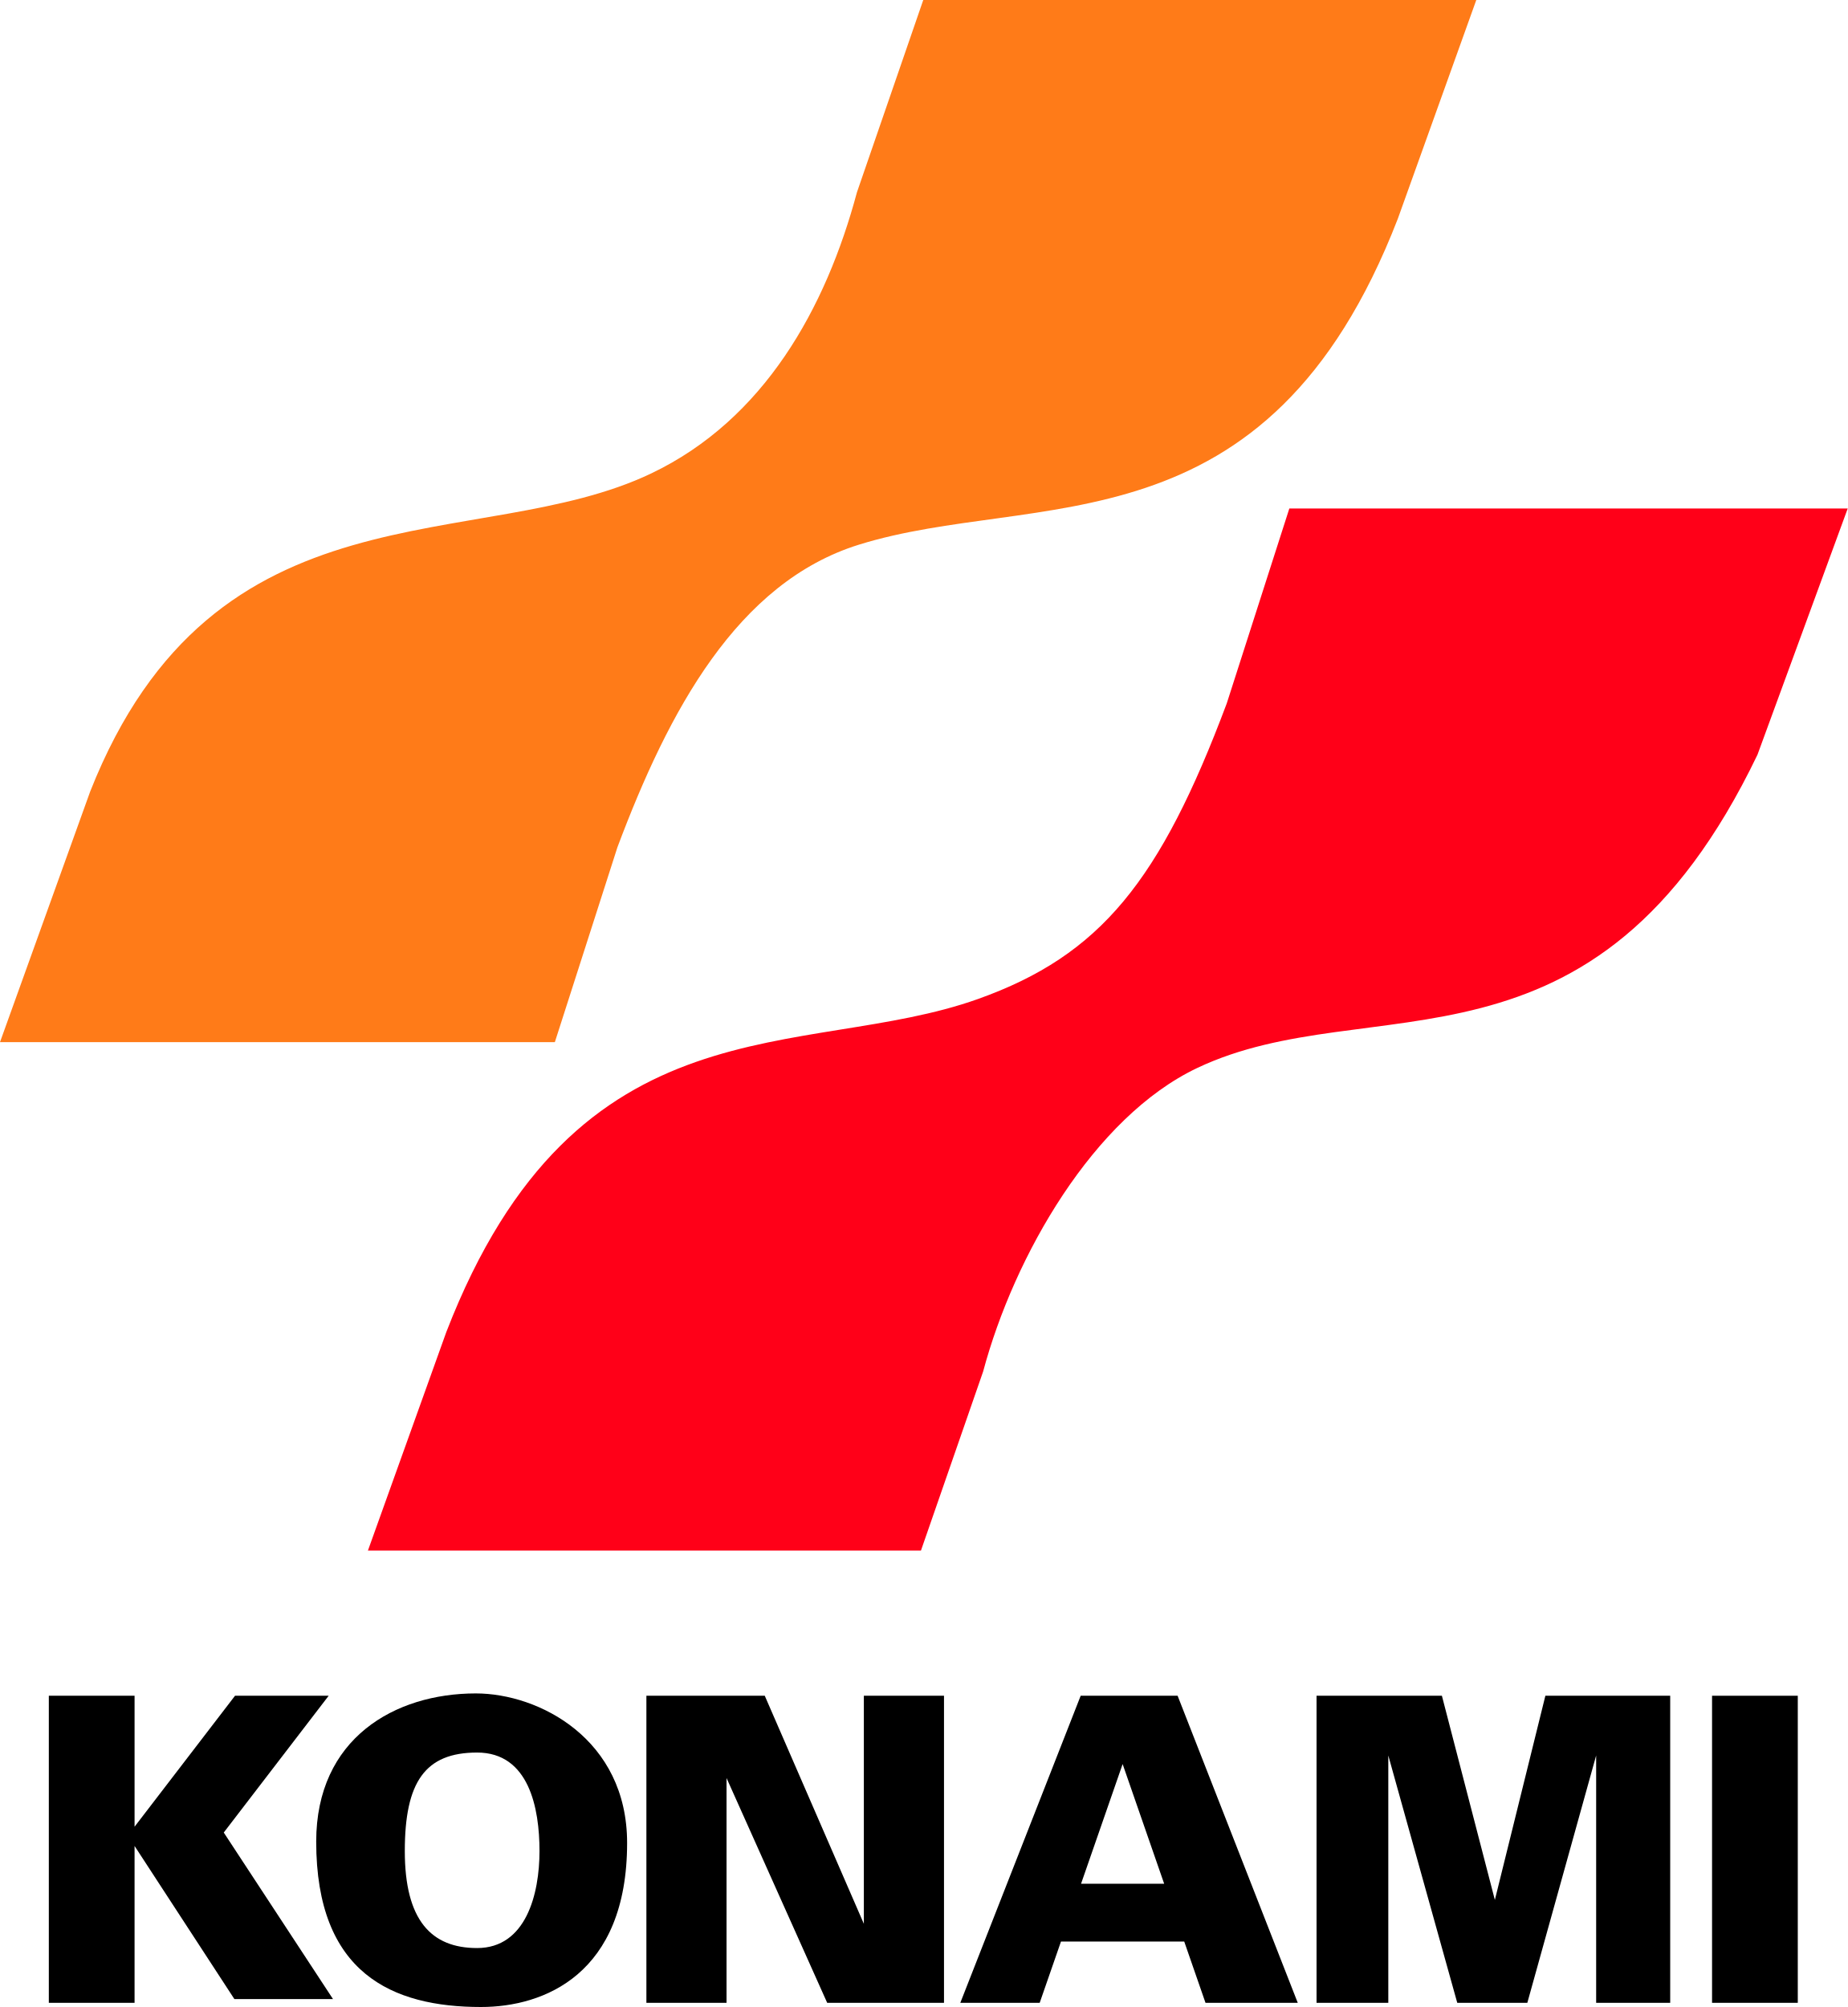
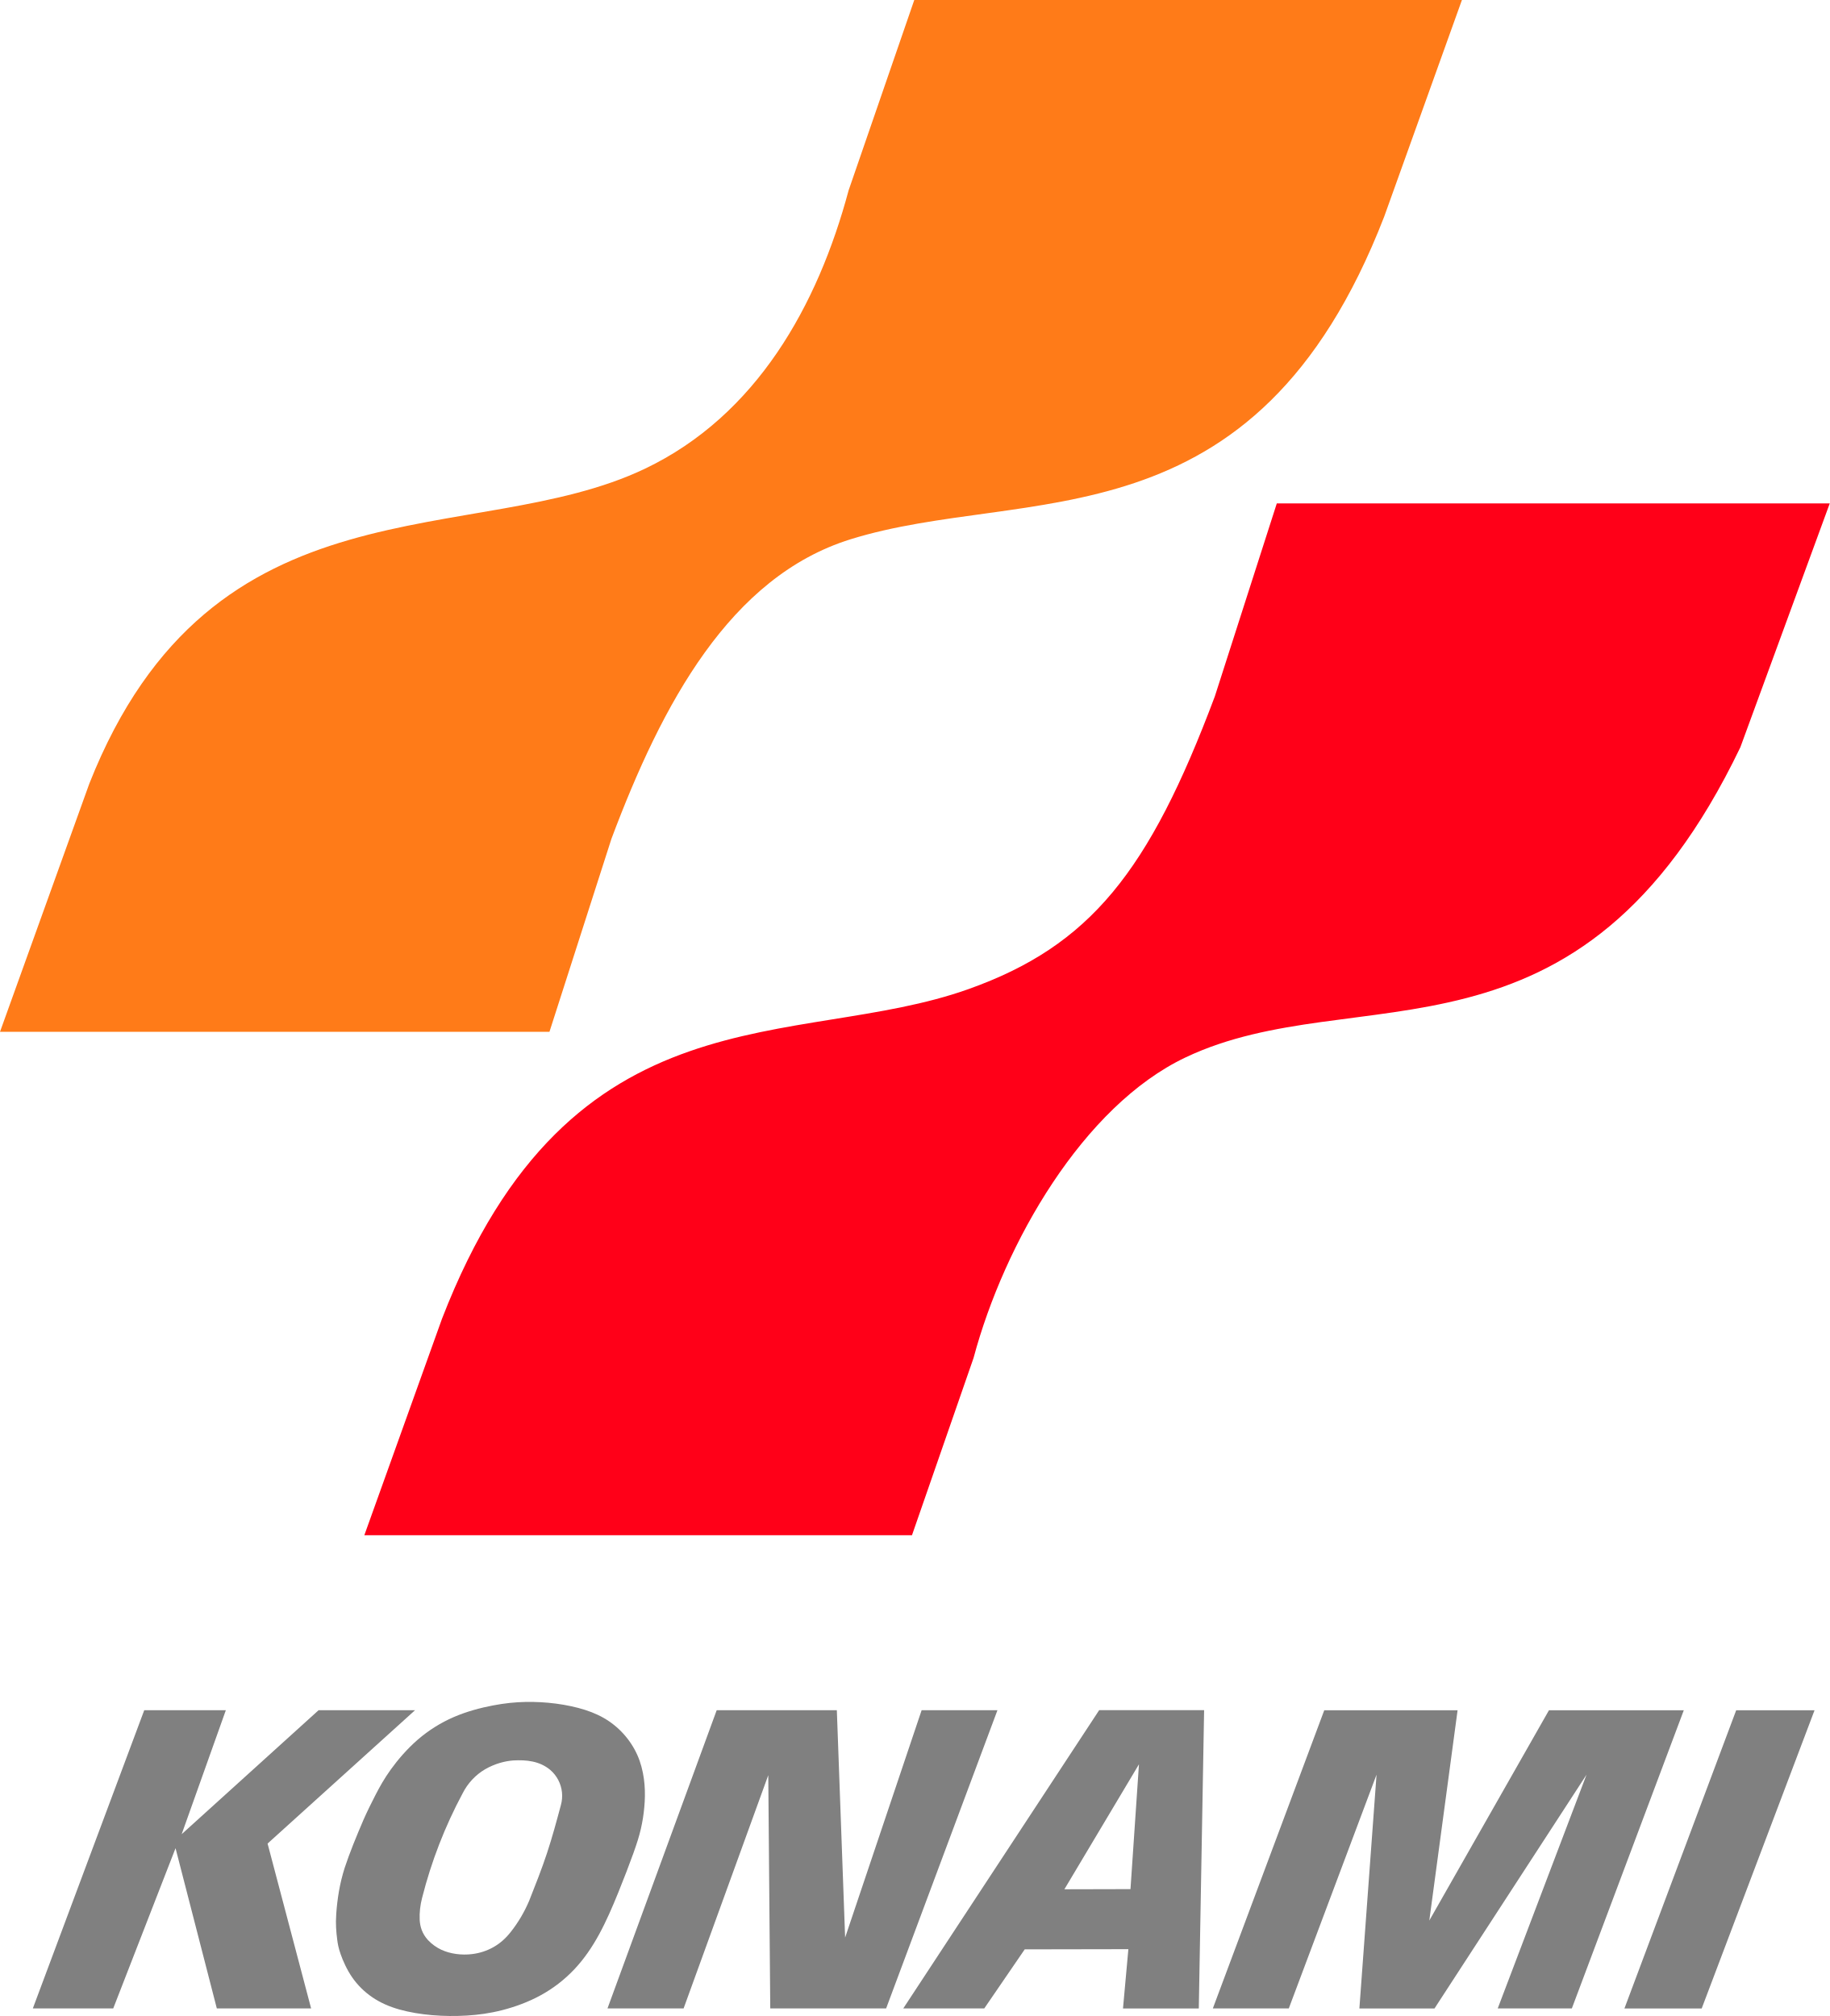
- <svg xmlns="http://www.w3.org/2000/svg" height="1000" viewBox="0 0 920.663 1000" width="920.663">
-   <g transform="translate(0 -52.36212)">
-     <g fill="#00f" fill-rule="evenodd" transform="matrix(2.318222 0 0 2.318222 -743.3668 -2214.579)">
-       <path d="m637.97 977.879-16.864 47.008c-28.136 72.679-77.85 58.223-115.846 70.064-26.136 8.145-40.882 35.687-51.886 65.016l-13.453 41.898h-119.259l19.384-53.863c26.74-67.689 83.402-50.626 120.584-68.366 24.247-11.568 37.536-35.483 44.217-60.417l14.257-41.34z" fill="#ff7b18" />
-       <path d="m399.739 1311.151 16.864-47.008c28.136-72.679 76.782-58.184 114.27-71.549 26.389-9.408 39.167-25.43 53.462-63.532l13.453-41.898h120.017l-19.401 52.932c-35.085 73.042-83.218 49.656-120.43 67.332-22.227 10.558-39.322 40.304-46.003 65.238l-13.364 38.483z" fill="#ff0018" />
+ <svg xmlns="http://www.w3.org/2000/svg" height="400" viewBox="0 0 907.472 1000" width="362.989">
+   <g fill-rule="evenodd">
+     <g clip-rule="evenodd" fill="gray">
+       <path d="M71.54 848.308 16.29 996.226l39.868.02 30.902-79.49 20.473 79.475h46.765l-21.591-81.769 73.14-66.15h-47.835l-67.91 61.5 21.902-61.488z" />
+       <path d="M317.22 873.37c-1.398-3.948-3.463-7.673-6.049-10.996a40.398 40.398 0 0 0-9.187-8.614c-3.488-2.359-7.356-4.16-11.78-5.583-9.013-2.855-19.643-4.164-29.633-3.959-5.074.108-10.138.598-16.122 1.743-5.988 1.142-12.893 2.943-19.376 5.744a69.705 69.705 0 0 0-17.879 11.22c-5.33 4.61-9.935 10.028-13.332 14.742-3.39 4.71-5.575 8.713-7.668 12.753-2.087 4.04-4.09 8.115-5.922 12.265-3.526 8.212-6.796 16.166-9.346 23.871a89.176 89.176 0 0 0-2.844 11.681 111.152 111.152 0 0 0-1.31 10.943c-.204 3-.196 4.996-.088 6.992.102 1.993.299 3.984.56 5.966.253 1.993.571 3.98 1.689 7.172 1.115 3.195 3.024 7.582 5.707 11.48s6.135 7.285 10.073 9.954c3.94 2.67 8.36 4.622 13.394 6.039 10.2 2.83 22.19 3.668 33.427 3 5.686-.345 11.35-1.107 17.547-2.688 6.2-1.584 12.926-4 19.12-7.399a67.582 67.582 0 0 0 16.686-12.909c4.832-5.125 8.828-11.008 12.332-17.45 3.507-6.45 6.521-13.459 9.39-20.515 2.865-7.06 5.585-14.162 7.476-19.44 1.891-5.277 2.955-8.725 3.76-12.231a79.723 79.723 0 0 0 1.692-10.669c.662-7.086.444-15.128-2.317-23.111zm-39.034 21.976c-2.163 8.053-4.326 16.103-6.947 24.01s-5.693 15.66-8.766 23.417c-2.244 5.317-5.33 10.733-9.309 15.724-2.642 3.307-5.378 5.61-8.392 7.312-3.453 1.964-7.065 3.035-10.593 3.477-5.37.67-10.873-.132-15.201-2.103-2.36-1.094-4.778-2.745-6.728-4.851-2.963-3.272-3.906-6.69-4.1-9.957-.175-3.712.265-7.412 1.2-11a228.441 228.441 0 0 1 20.08-51.798 29.286 29.286 0 0 1 4.736-6.804 28.588 28.588 0 0 1 6.474-5.19c4.91-2.806 9.855-4.056 14.035-4.352 6.262-.324 12.915.223 18.267 4.737a16.976 16.976 0 0 1 5.77 11.062c.225 2.114.04 4.263-.526 6.316zM355.451 848.308l-54.16 147.934h37.747l41.99-115.692.988 115.692h57.464l55.215-147.934h-37.603L419.146 961.09l-4.11-112.782zM559.623 966.851l-2.669 29.414h37.597l2.637-147.967h-52.046L447.98 996.252h40.168l20.068-29.309zm5.248-91.703-4.2 61.915-32.78.078zM656.777 848.336l-55.259 147.902h37.67l43.516-115.951-8.51 115.98h37.254l75.402-115.98-44.044 115.963h36.76l55.521-147.902h-66.875L708.87 952.657l14.03-104.321zM861.073 848.34l-55.424 147.918h38.319l55.966-147.918z" />
    </g>
-     <path d="m24.33 897.28v152.999h42.72v-78.153l49.736 76.295h49.141l-54.435-82.988 52.273-68.153h-46.66l-50.054 65.252v-65.252z" />
-     <path d="m322.078 897.28v152.999h39.935v-111.998l50.146 111.998h58.206v-152.999h-39.934v113.629l-49.374-113.629z" />
-     <path d="m538.47 897.28-59.979 152.999h39.555l10.604-30.531h61.415l10.597 30.531h45.97l-59.863-152.999zm20.901 34.037 20.701 59.643h-41.42z" />
-     <path d="m655.992 897.28v152.999h35.755v-123.231l34.359 123.23h34.913l34.294-123.23v123.23h36.895v-152.999h-62.197l-25.167 101.733-26.392-101.733z" />
-     <path d="m853.061 897.28v152.999h42.72v-152.999z" />
-     <path d="m237.064 896.118c-40.377 0-79.51 22.402-79.51 73.833 0 65.615 37.81 82.411 82.136 82.411 31.192 0 72.779-16.139 72.779-81.754 0-51.759-43.894-74.49-75.405-74.49zm.657 29.461c25.892 0 31.095 27.765 31.095 49.079 0 21.314-6.669 48.333-31.095 48.333-22.859 0-36.02-13.885-36.02-48.333 0-34.448 10.128-49.079 36.02-49.079z" />
+     <g fill="#00f">
+       <path d="m725.05 0-38.534 107.413c-64.29 166.071-177.888 133.04-264.71 160.096-59.72 18.611-93.415 81.545-118.559 148.563l-30.74 95.738H0l44.292-123.078c61.1-154.671 190.573-115.681 275.534-156.216 55.406-26.434 85.77-81.078 101.036-138.053L453.44 0z" fill="#ff7b18" />
+       <path d="m180.69 761.529 38.535-107.413c64.29-166.071 175.448-132.951 261.108-163.489 60.298-21.496 89.497-58.107 122.16-145.17l30.74-95.738h274.24l-44.333 120.95c-80.17 166.902-190.155 113.465-275.185 153.856-50.789 24.125-89.85 92.094-105.116 149.07L452.3 761.528z" fill="#ff0018" />
+     </g>
  </g>
</svg>
